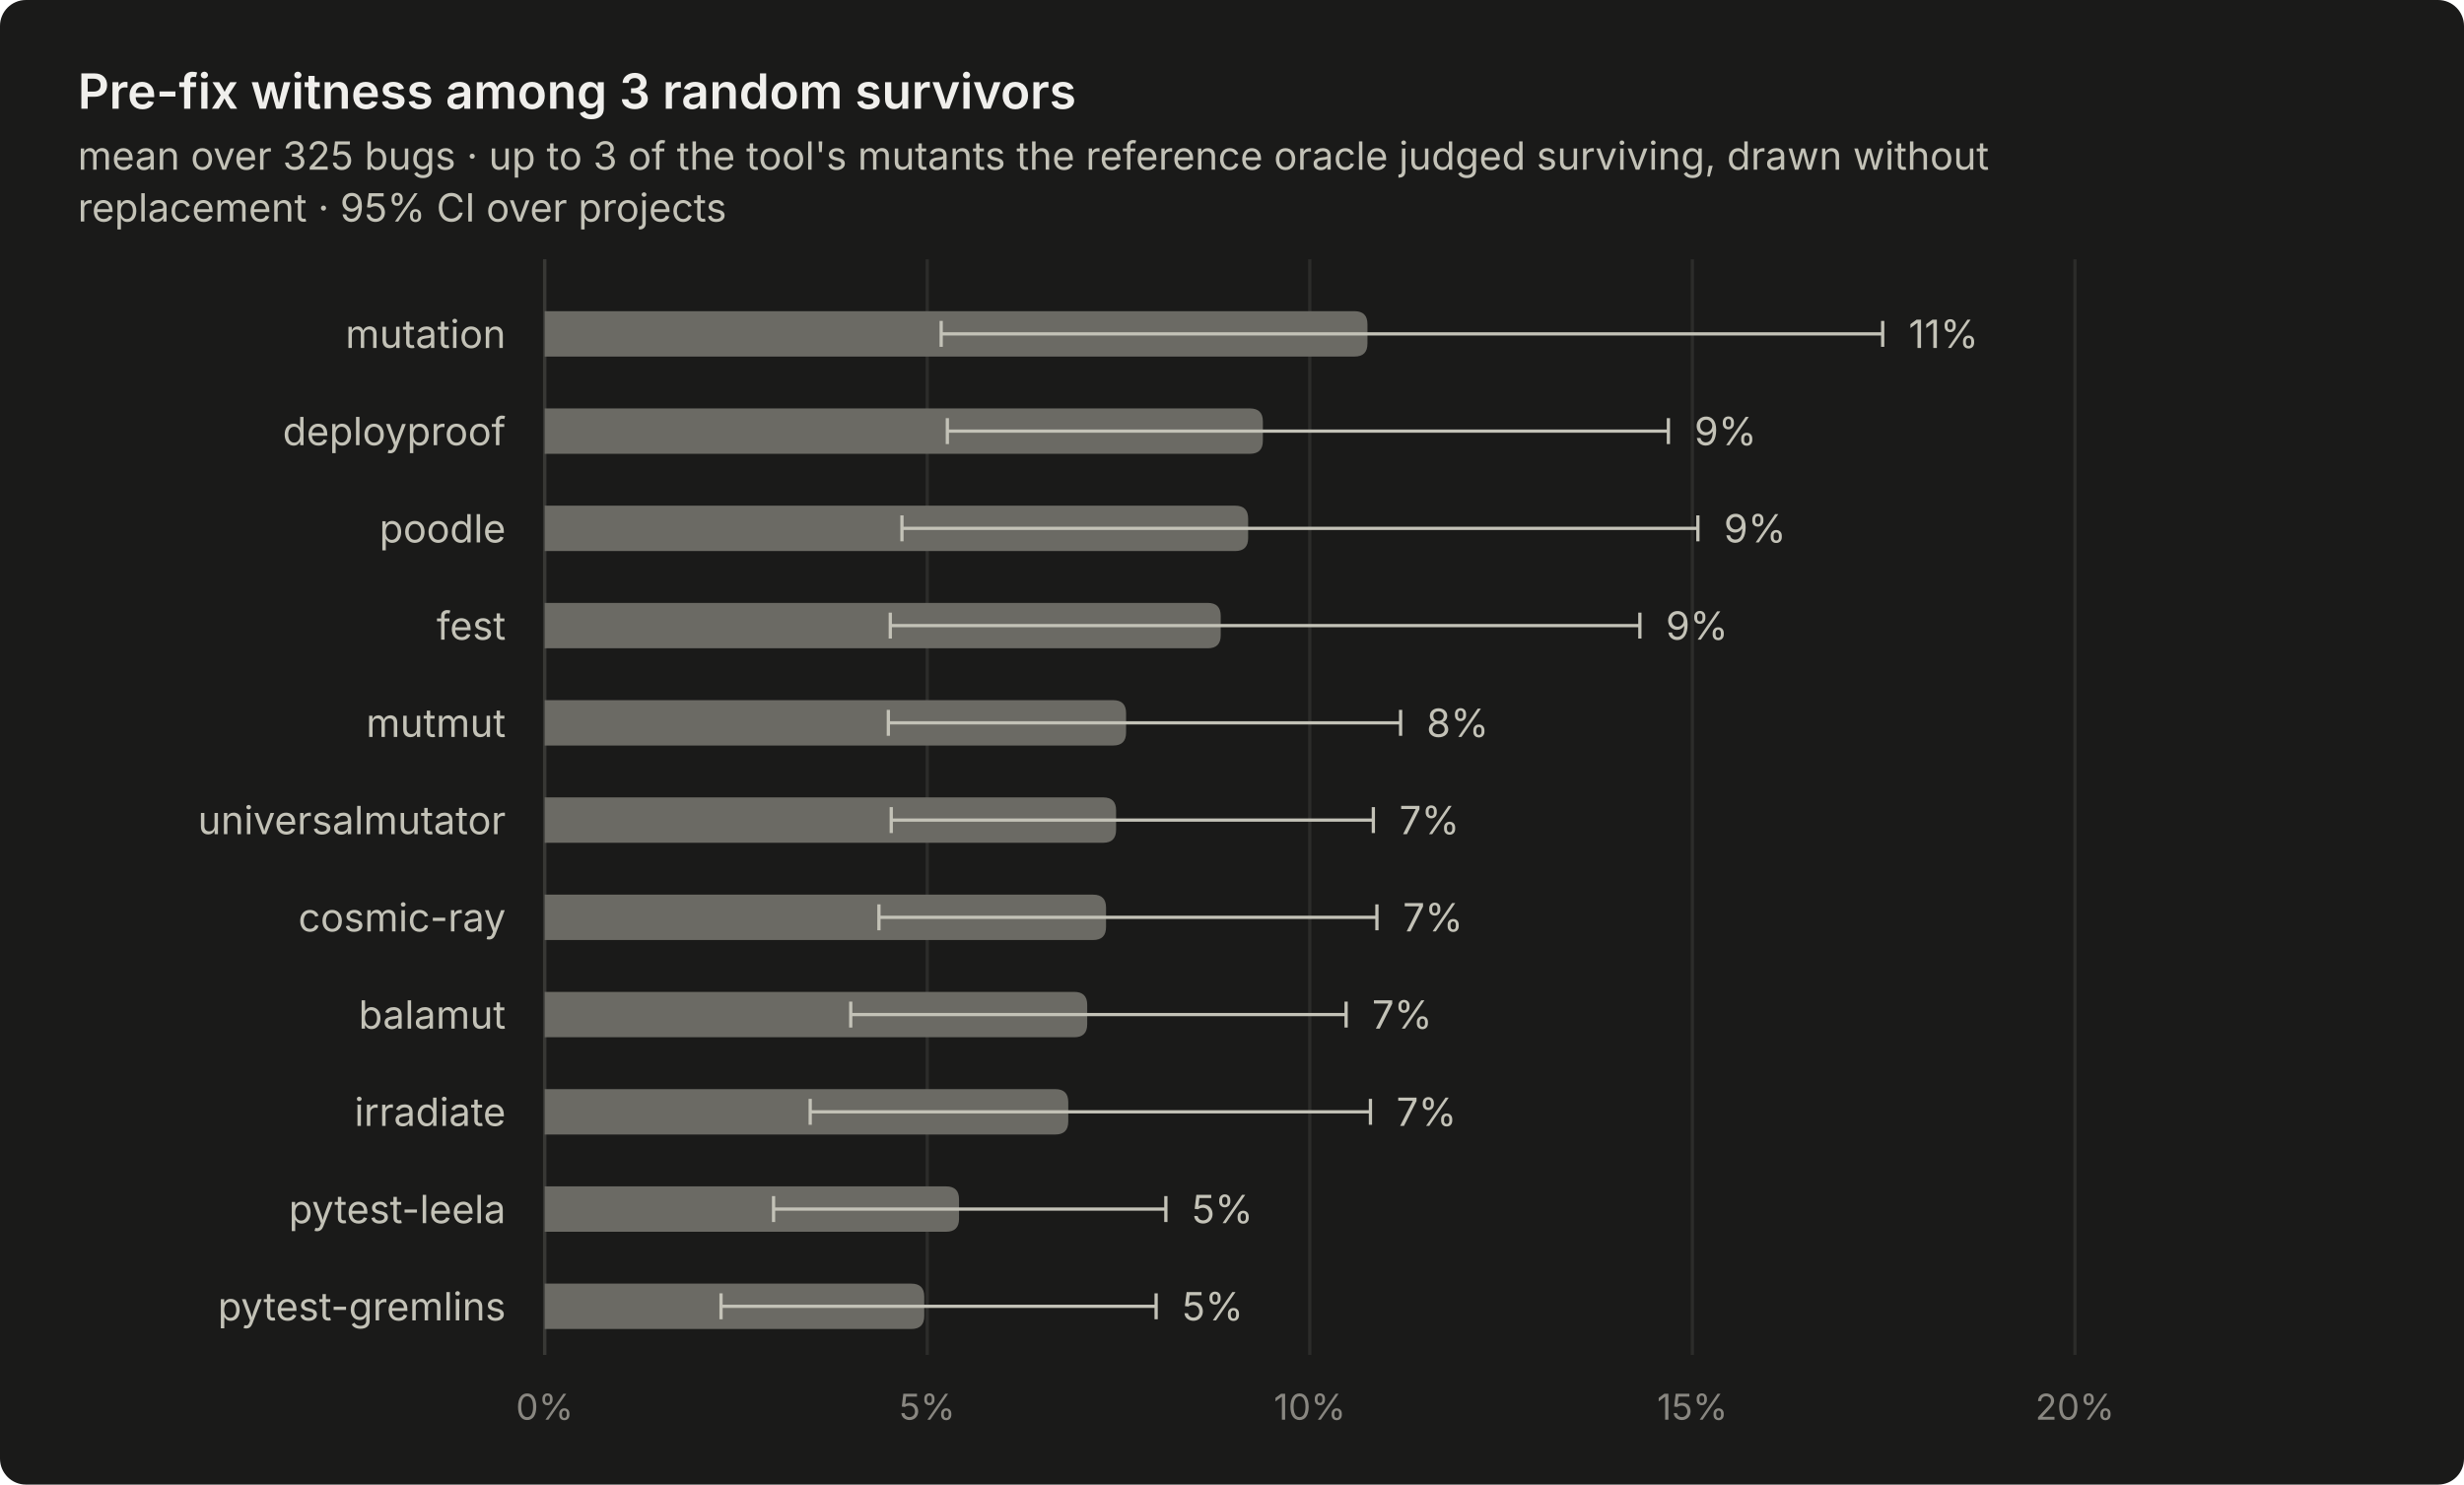
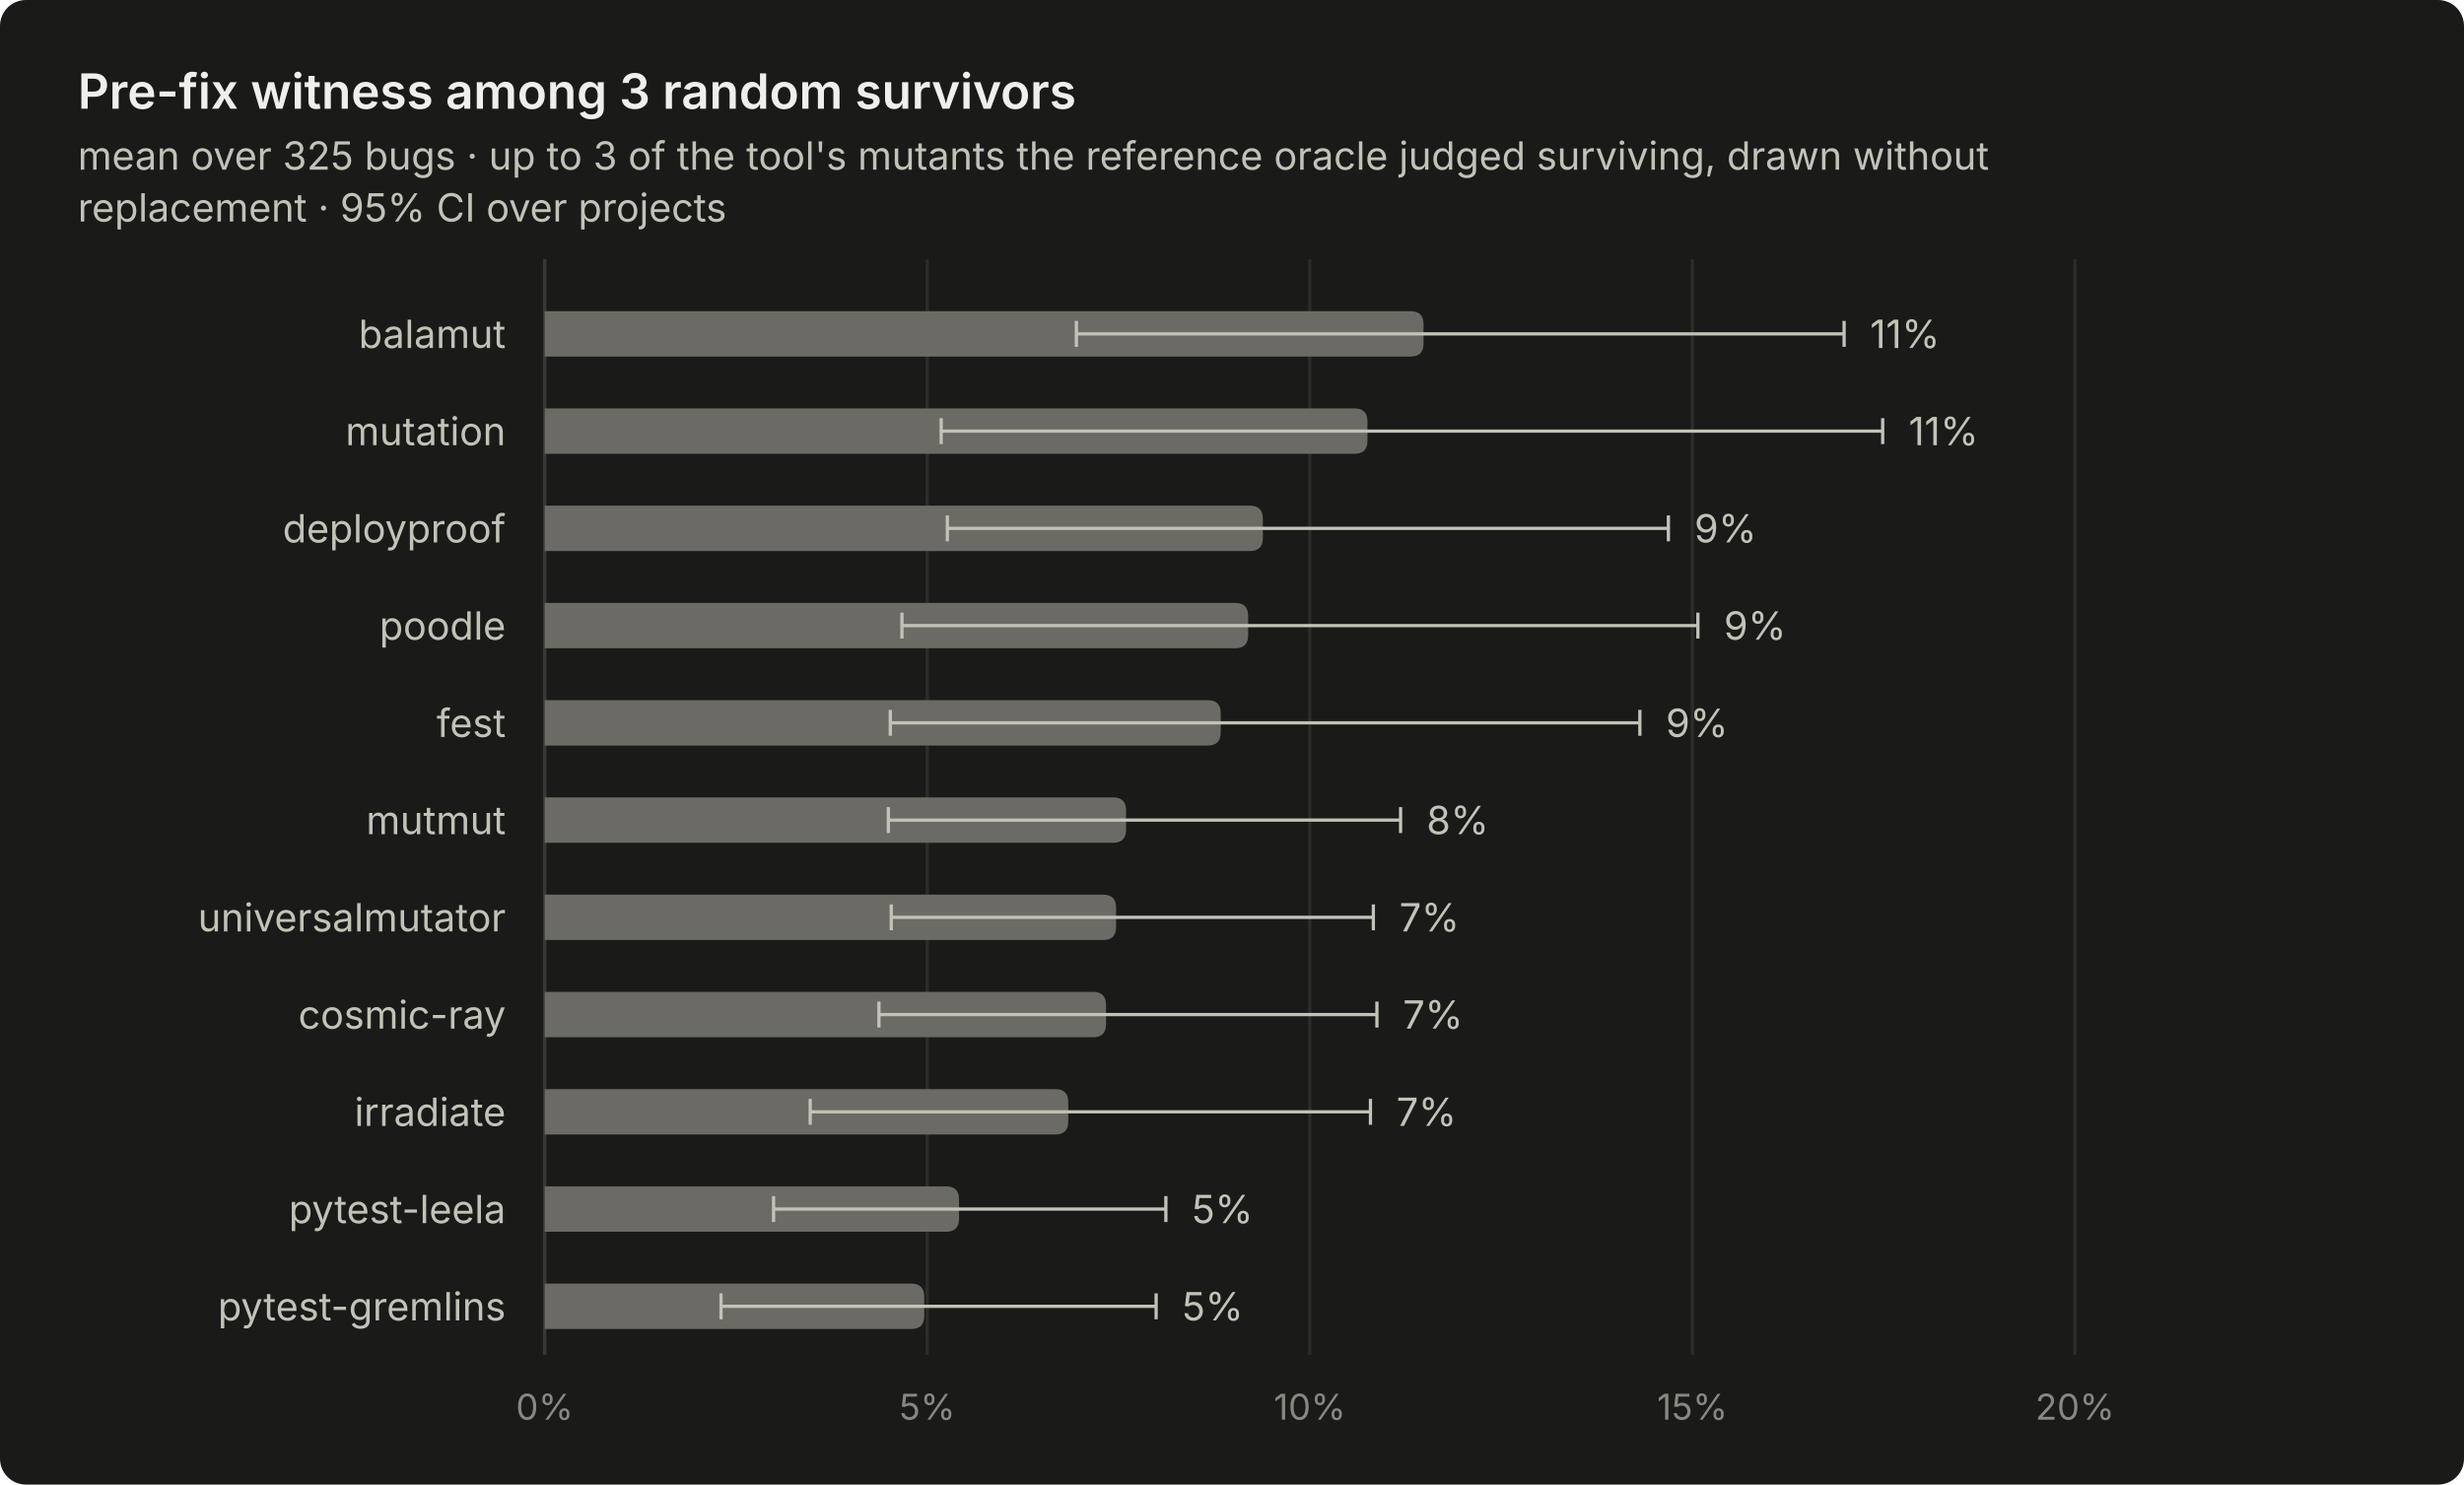
<svg xmlns="http://www.w3.org/2000/svg" width="760" height="458" viewBox="0 0 760 458" font-family="system-ui, -apple-system, &quot;Segoe UI&quot;, sans-serif" role="img" aria-label="Pre-fix witness among 3 random survivors">
  <rect width="760" height="458" fill="#1a1a19" rx="8" />
  <text x="24.0" y="28.0" fill="#f0efec" font-size="15" font-weight="600" text-anchor="start" dominant-baseline="middle">Pre-fix witness among 3 random survivors</text>
  <text x="24.0" y="48.0" fill="#c3c2b7" font-size="12" font-weight="400" text-anchor="start" dominant-baseline="middle">mean over 325 bugs · up to 3 of the tool's mutants the reference oracle judged surviving, drawn without</text>
  <text x="24.0" y="64.0" fill="#c3c2b7" font-size="12" font-weight="400" text-anchor="start" dominant-baseline="middle">replacement · 95% CI over projects</text>
  <g transform="translate(0,16)">
    <line x1="168.0" y1="64" x2="168.0" y2="402" stroke="#2c2c2a" stroke-width="1" />
    <text x="168.0" y="418.0" fill="#898781" font-size="11" font-weight="400" text-anchor="middle" dominant-baseline="middle">0%</text>
    <line x1="286.0" y1="64" x2="286.0" y2="402" stroke="#2c2c2a" stroke-width="1" />
    <text x="286.0" y="418.0" fill="#898781" font-size="11" font-weight="400" text-anchor="middle" dominant-baseline="middle">5%</text>
    <line x1="404.0" y1="64" x2="404.0" y2="402" stroke="#2c2c2a" stroke-width="1" />
    <text x="404.0" y="418.0" fill="#898781" font-size="11" font-weight="400" text-anchor="middle" dominant-baseline="middle">10%</text>
    <line x1="522.0" y1="64" x2="522.0" y2="402" stroke="#2c2c2a" stroke-width="1" />
    <text x="522.0" y="418.0" fill="#898781" font-size="11" font-weight="400" text-anchor="middle" dominant-baseline="middle">15%</text>
    <line x1="640.0" y1="64" x2="640.0" y2="402" stroke="#2c2c2a" stroke-width="1" />
    <text x="640.0" y="418.0" fill="#898781" font-size="11" font-weight="400" text-anchor="middle" dominant-baseline="middle">20%</text>
    <line x1="168" y1="64" x2="168" y2="402" stroke="#383835" stroke-width="1" />
-     <text x="156.0" y="87.0" fill="#c3c2b7" font-size="12" font-weight="400" text-anchor="end" dominant-baseline="middle">mutation</text>
-     <path d="M168.00,80.00 H417.78 Q421.78,80.00 421.78,84.00 V90.00 Q421.78,94.00 417.78,94.00 H168.00 Z" fill="#6b6a64" />
-     <line x1="290.3" y1="87.0" x2="580.7" y2="87.0" stroke="#c3c2b7" stroke-width="1" />
-     <line x1="290.3" y1="83.0" x2="290.3" y2="91.0" stroke="#c3c2b7" stroke-width="1" />
-     <line x1="580.7" y1="83.0" x2="580.7" y2="91.0" stroke="#c3c2b7" stroke-width="1" />
-     <text x="588.7" y="87.0" fill="#c3c2b7" font-size="12" font-weight="400" text-anchor="start" dominant-baseline="middle">11%</text>
-     <text x="156.0" y="117.0" fill="#c3c2b7" font-size="12" font-weight="400" text-anchor="end" dominant-baseline="middle">deployproof</text>
-     <path d="M168.00,110.00 H385.52 Q389.52,110.00 389.52,114.00 V120.00 Q389.52,124.00 385.52,124.00 H168.00 Z" fill="#6b6a64" />
-     <line x1="292.2" y1="117.0" x2="514.6" y2="117.0" stroke="#c3c2b7" stroke-width="1" />
-     <line x1="292.2" y1="113.0" x2="292.2" y2="121.0" stroke="#c3c2b7" stroke-width="1" />
-     <line x1="514.6" y1="113.0" x2="514.6" y2="121.0" stroke="#c3c2b7" stroke-width="1" />
-     <text x="522.6" y="117.0" fill="#c3c2b7" font-size="12" font-weight="400" text-anchor="start" dominant-baseline="middle">9%</text>
-     <text x="156.0" y="147.0" fill="#c3c2b7" font-size="12" font-weight="400" text-anchor="end" dominant-baseline="middle">poodle</text>
-     <path d="M168.00,140.00 H380.98 Q384.98,140.00 384.98,144.00 V150.00 Q384.98,154.00 380.98,154.00 H168.00 Z" fill="#6b6a64" />
-     <line x1="278.2" y1="147.0" x2="523.7" y2="147.0" stroke="#c3c2b7" stroke-width="1" />
-     <line x1="278.2" y1="143.0" x2="278.2" y2="151.0" stroke="#c3c2b7" stroke-width="1" />
-     <line x1="523.7" y1="143.0" x2="523.7" y2="151.0" stroke="#c3c2b7" stroke-width="1" />
-     <text x="531.7" y="147.0" fill="#c3c2b7" font-size="12" font-weight="400" text-anchor="start" dominant-baseline="middle">9%</text>
-     <text x="156.0" y="177.0" fill="#c3c2b7" font-size="12" font-weight="400" text-anchor="end" dominant-baseline="middle">fest</text>
-     <path d="M168.00,170.00 H372.52 Q376.52,170.00 376.52,174.00 V180.00 Q376.52,184.00 372.52,184.00 H168.00 Z" fill="#6b6a64" />
-     <line x1="274.6" y1="177.0" x2="505.8" y2="177.0" stroke="#c3c2b7" stroke-width="1" />
-     <line x1="274.6" y1="173.0" x2="274.6" y2="181.0" stroke="#c3c2b7" stroke-width="1" />
-     <line x1="505.8" y1="173.0" x2="505.8" y2="181.0" stroke="#c3c2b7" stroke-width="1" />
-     <text x="513.8" y="177.0" fill="#c3c2b7" font-size="12" font-weight="400" text-anchor="start" dominant-baseline="middle">9%</text>
-     <text x="156.0" y="207.0" fill="#c3c2b7" font-size="12" font-weight="400" text-anchor="end" dominant-baseline="middle">mutmut</text>
-     <path d="M168.00,200.00 H343.33 Q347.33,200.00 347.33,204.00 V210.00 Q347.33,214.00 343.33,214.00 H168.00 Z" fill="#6b6a64" />
-     <line x1="274.0" y1="207.0" x2="432.0" y2="207.0" stroke="#c3c2b7" stroke-width="1" />
-     <line x1="274.0" y1="203.0" x2="274.0" y2="211.0" stroke="#c3c2b7" stroke-width="1" />
-     <line x1="432.0" y1="203.0" x2="432.0" y2="211.0" stroke="#c3c2b7" stroke-width="1" />
-     <text x="440.0" y="207.0" fill="#c3c2b7" font-size="12" font-weight="400" text-anchor="start" dominant-baseline="middle">8%</text>
-     <text x="156.0" y="237.0" fill="#c3c2b7" font-size="12" font-weight="400" text-anchor="end" dominant-baseline="middle">universalmutator</text>
-     <path d="M168.00,230.00 H340.25 Q344.25,230.00 344.25,234.00 V240.00 Q344.25,244.00 340.25,244.00 H168.00 Z" fill="#6b6a64" />
-     <line x1="274.9" y1="237.0" x2="423.6" y2="237.0" stroke="#c3c2b7" stroke-width="1" />
-     <line x1="274.9" y1="233.0" x2="274.9" y2="241.0" stroke="#c3c2b7" stroke-width="1" />
-     <line x1="423.6" y1="233.0" x2="423.6" y2="241.0" stroke="#c3c2b7" stroke-width="1" />
-     <text x="431.6" y="237.0" fill="#c3c2b7" font-size="12" font-weight="400" text-anchor="start" dominant-baseline="middle">7%</text>
-     <text x="156.0" y="267.0" fill="#c3c2b7" font-size="12" font-weight="400" text-anchor="end" dominant-baseline="middle">cosmic-ray</text>
-     <path d="M168.00,260.00 H337.15 Q341.15,260.00 341.15,264.00 V270.00 Q341.15,274.00 337.15,274.00 H168.00 Z" fill="#6b6a64" />
-     <line x1="271.1" y1="267.0" x2="424.7" y2="267.0" stroke="#c3c2b7" stroke-width="1" />
-     <line x1="271.1" y1="263.0" x2="271.1" y2="271.0" stroke="#c3c2b7" stroke-width="1" />
-     <line x1="424.7" y1="263.0" x2="424.7" y2="271.0" stroke="#c3c2b7" stroke-width="1" />
-     <text x="432.7" y="267.0" fill="#c3c2b7" font-size="12" font-weight="400" text-anchor="start" dominant-baseline="middle">7%</text>
-     <text x="156.0" y="297.0" fill="#c3c2b7" font-size="12" font-weight="400" text-anchor="end" dominant-baseline="middle">balamut</text>
-     <path d="M168.00,290.00 H331.34 Q335.34,290.00 335.34,294.00 V300.00 Q335.34,304.00 331.34,304.00 H168.00 Z" fill="#6b6a64" />
-     <line x1="262.4" y1="297.0" x2="415.2" y2="297.0" stroke="#c3c2b7" stroke-width="1" />
-     <line x1="262.4" y1="293.0" x2="262.4" y2="301.0" stroke="#c3c2b7" stroke-width="1" />
-     <line x1="415.2" y1="293.0" x2="415.2" y2="301.0" stroke="#c3c2b7" stroke-width="1" />
-     <text x="423.2" y="297.0" fill="#c3c2b7" font-size="12" font-weight="400" text-anchor="start" dominant-baseline="middle">7%</text>
+     <text x="156.0" y="87.0" fill="#c3c2b7" font-size="12" font-weight="400" text-anchor="end" dominant-baseline="middle">balamut</text>
+     <path d="M168.00,80.00 H435.08 Q439.08,80.00 439.08,84.00 V90.00 Q439.08,94.00 435.08,94.00 H168.00 Z" fill="#6b6a64" />
+     <line x1="332.0" y1="87.0" x2="568.8" y2="87.0" stroke="#c3c2b7" stroke-width="1" />
+     <line x1="332.0" y1="83.0" x2="332.0" y2="91.0" stroke="#c3c2b7" stroke-width="1" />
+     <line x1="568.8" y1="83.0" x2="568.8" y2="91.0" stroke="#c3c2b7" stroke-width="1" />
+     <text x="576.8" y="87.0" fill="#c3c2b7" font-size="12" font-weight="400" text-anchor="start" dominant-baseline="middle">11%</text>
+     <text x="156.0" y="117.0" fill="#c3c2b7" font-size="12" font-weight="400" text-anchor="end" dominant-baseline="middle">mutation</text>
+     <path d="M168.00,110.00 H417.78 Q421.78,110.00 421.78,114.00 V120.00 Q421.78,124.00 417.78,124.00 H168.00 Z" fill="#6b6a64" />
+     <line x1="290.3" y1="117.0" x2="580.7" y2="117.0" stroke="#c3c2b7" stroke-width="1" />
+     <line x1="290.3" y1="113.0" x2="290.3" y2="121.0" stroke="#c3c2b7" stroke-width="1" />
+     <line x1="580.7" y1="113.0" x2="580.7" y2="121.0" stroke="#c3c2b7" stroke-width="1" />
+     <text x="588.7" y="117.0" fill="#c3c2b7" font-size="12" font-weight="400" text-anchor="start" dominant-baseline="middle">11%</text>
+     <text x="156.0" y="147.0" fill="#c3c2b7" font-size="12" font-weight="400" text-anchor="end" dominant-baseline="middle">deployproof</text>
+     <path d="M168.00,140.00 H385.52 Q389.52,140.00 389.52,144.00 V150.00 Q389.52,154.00 385.52,154.00 H168.00 Z" fill="#6b6a64" />
+     <line x1="292.2" y1="147.0" x2="514.6" y2="147.0" stroke="#c3c2b7" stroke-width="1" />
+     <line x1="292.2" y1="143.0" x2="292.2" y2="151.0" stroke="#c3c2b7" stroke-width="1" />
+     <line x1="514.6" y1="143.0" x2="514.6" y2="151.0" stroke="#c3c2b7" stroke-width="1" />
+     <text x="522.6" y="147.0" fill="#c3c2b7" font-size="12" font-weight="400" text-anchor="start" dominant-baseline="middle">9%</text>
+     <text x="156.0" y="177.0" fill="#c3c2b7" font-size="12" font-weight="400" text-anchor="end" dominant-baseline="middle">poodle</text>
+     <path d="M168.00,170.00 H380.98 Q384.98,170.00 384.98,174.00 V180.00 Q384.98,184.00 380.98,184.00 H168.00 Z" fill="#6b6a64" />
+     <line x1="278.2" y1="177.0" x2="523.7" y2="177.0" stroke="#c3c2b7" stroke-width="1" />
+     <line x1="278.2" y1="173.0" x2="278.2" y2="181.0" stroke="#c3c2b7" stroke-width="1" />
+     <line x1="523.7" y1="173.0" x2="523.7" y2="181.0" stroke="#c3c2b7" stroke-width="1" />
+     <text x="531.7" y="177.0" fill="#c3c2b7" font-size="12" font-weight="400" text-anchor="start" dominant-baseline="middle">9%</text>
+     <text x="156.0" y="207.0" fill="#c3c2b7" font-size="12" font-weight="400" text-anchor="end" dominant-baseline="middle">fest</text>
+     <path d="M168.00,200.00 H372.52 Q376.52,200.00 376.52,204.00 V210.00 Q376.52,214.00 372.52,214.00 H168.00 Z" fill="#6b6a64" />
+     <line x1="274.6" y1="207.0" x2="505.8" y2="207.0" stroke="#c3c2b7" stroke-width="1" />
+     <line x1="274.6" y1="203.0" x2="274.6" y2="211.0" stroke="#c3c2b7" stroke-width="1" />
+     <line x1="505.8" y1="203.0" x2="505.8" y2="211.0" stroke="#c3c2b7" stroke-width="1" />
+     <text x="513.8" y="207.0" fill="#c3c2b7" font-size="12" font-weight="400" text-anchor="start" dominant-baseline="middle">9%</text>
+     <text x="156.0" y="237.0" fill="#c3c2b7" font-size="12" font-weight="400" text-anchor="end" dominant-baseline="middle">mutmut</text>
+     <path d="M168.00,230.00 H343.33 Q347.33,230.00 347.33,234.00 V240.00 Q347.33,244.00 343.33,244.00 H168.00 Z" fill="#6b6a64" />
+     <line x1="274.0" y1="237.0" x2="432.0" y2="237.0" stroke="#c3c2b7" stroke-width="1" />
+     <line x1="274.0" y1="233.0" x2="274.0" y2="241.0" stroke="#c3c2b7" stroke-width="1" />
+     <line x1="432.0" y1="233.0" x2="432.0" y2="241.0" stroke="#c3c2b7" stroke-width="1" />
+     <text x="440.0" y="237.0" fill="#c3c2b7" font-size="12" font-weight="400" text-anchor="start" dominant-baseline="middle">8%</text>
+     <text x="156.0" y="267.0" fill="#c3c2b7" font-size="12" font-weight="400" text-anchor="end" dominant-baseline="middle">universalmutator</text>
+     <path d="M168.00,260.00 H340.25 Q344.25,260.00 344.25,264.00 V270.00 Q344.25,274.00 340.25,274.00 H168.00 Z" fill="#6b6a64" />
+     <line x1="274.9" y1="267.0" x2="423.6" y2="267.0" stroke="#c3c2b7" stroke-width="1" />
+     <line x1="274.9" y1="263.0" x2="274.9" y2="271.0" stroke="#c3c2b7" stroke-width="1" />
+     <line x1="423.6" y1="263.0" x2="423.6" y2="271.0" stroke="#c3c2b7" stroke-width="1" />
+     <text x="431.6" y="267.0" fill="#c3c2b7" font-size="12" font-weight="400" text-anchor="start" dominant-baseline="middle">7%</text>
+     <text x="156.0" y="297.0" fill="#c3c2b7" font-size="12" font-weight="400" text-anchor="end" dominant-baseline="middle">cosmic-ray</text>
+     <path d="M168.00,290.00 H337.15 Q341.15,290.00 341.15,294.00 V300.00 Q341.15,304.00 337.15,304.00 H168.00 Z" fill="#6b6a64" />
+     <line x1="271.1" y1="297.0" x2="424.7" y2="297.0" stroke="#c3c2b7" stroke-width="1" />
+     <line x1="271.1" y1="293.0" x2="271.1" y2="301.0" stroke="#c3c2b7" stroke-width="1" />
+     <line x1="424.7" y1="293.0" x2="424.7" y2="301.0" stroke="#c3c2b7" stroke-width="1" />
+     <text x="432.7" y="297.0" fill="#c3c2b7" font-size="12" font-weight="400" text-anchor="start" dominant-baseline="middle">7%</text>
    <text x="156.0" y="327.0" fill="#c3c2b7" font-size="12" font-weight="400" text-anchor="end" dominant-baseline="middle">irradiate</text>
    <path d="M168.00,320.00 H325.50 Q329.50,320.00 329.50,324.00 V330.00 Q329.50,334.00 325.50,334.00 H168.00 Z" fill="#6b6a64" />
    <line x1="249.9" y1="327.0" x2="422.7" y2="327.0" stroke="#c3c2b7" stroke-width="1" />
    <line x1="249.9" y1="323.0" x2="249.9" y2="331.0" stroke="#c3c2b7" stroke-width="1" />
    <line x1="422.7" y1="323.0" x2="422.7" y2="331.0" stroke="#c3c2b7" stroke-width="1" />
    <text x="430.7" y="327.0" fill="#c3c2b7" font-size="12" font-weight="400" text-anchor="start" dominant-baseline="middle">7%</text>
    <text x="156.0" y="357.0" fill="#c3c2b7" font-size="12" font-weight="400" text-anchor="end" dominant-baseline="middle">pytest-leela</text>
    <path d="M168.00,350.00 H291.81 Q295.81,350.00 295.81,354.00 V360.00 Q295.81,364.00 291.81,364.00 H168.00 Z" fill="#6b6a64" />
    <line x1="238.6" y1="357.0" x2="359.6" y2="357.0" stroke="#c3c2b7" stroke-width="1" />
    <line x1="238.6" y1="353.0" x2="238.6" y2="361.0" stroke="#c3c2b7" stroke-width="1" />
    <line x1="359.6" y1="353.0" x2="359.6" y2="361.0" stroke="#c3c2b7" stroke-width="1" />
    <text x="367.6" y="357.0" fill="#c3c2b7" font-size="12" font-weight="400" text-anchor="start" dominant-baseline="middle">5%</text>
    <text x="156.0" y="387.0" fill="#c3c2b7" font-size="12" font-weight="400" text-anchor="end" dominant-baseline="middle">pytest-gremlins</text>
    <path d="M168.00,380.00 H281.08 Q285.08,380.00 285.08,384.00 V390.00 Q285.08,394.00 281.08,394.00 H168.00 Z" fill="#6b6a64" />
    <line x1="222.4" y1="387.0" x2="356.6" y2="387.0" stroke="#c3c2b7" stroke-width="1" />
    <line x1="222.4" y1="383.0" x2="222.4" y2="391.0" stroke="#c3c2b7" stroke-width="1" />
    <line x1="356.6" y1="383.0" x2="356.6" y2="391.0" stroke="#c3c2b7" stroke-width="1" />
    <text x="364.6" y="387.0" fill="#c3c2b7" font-size="12" font-weight="400" text-anchor="start" dominant-baseline="middle">5%</text>
  </g>
</svg>
